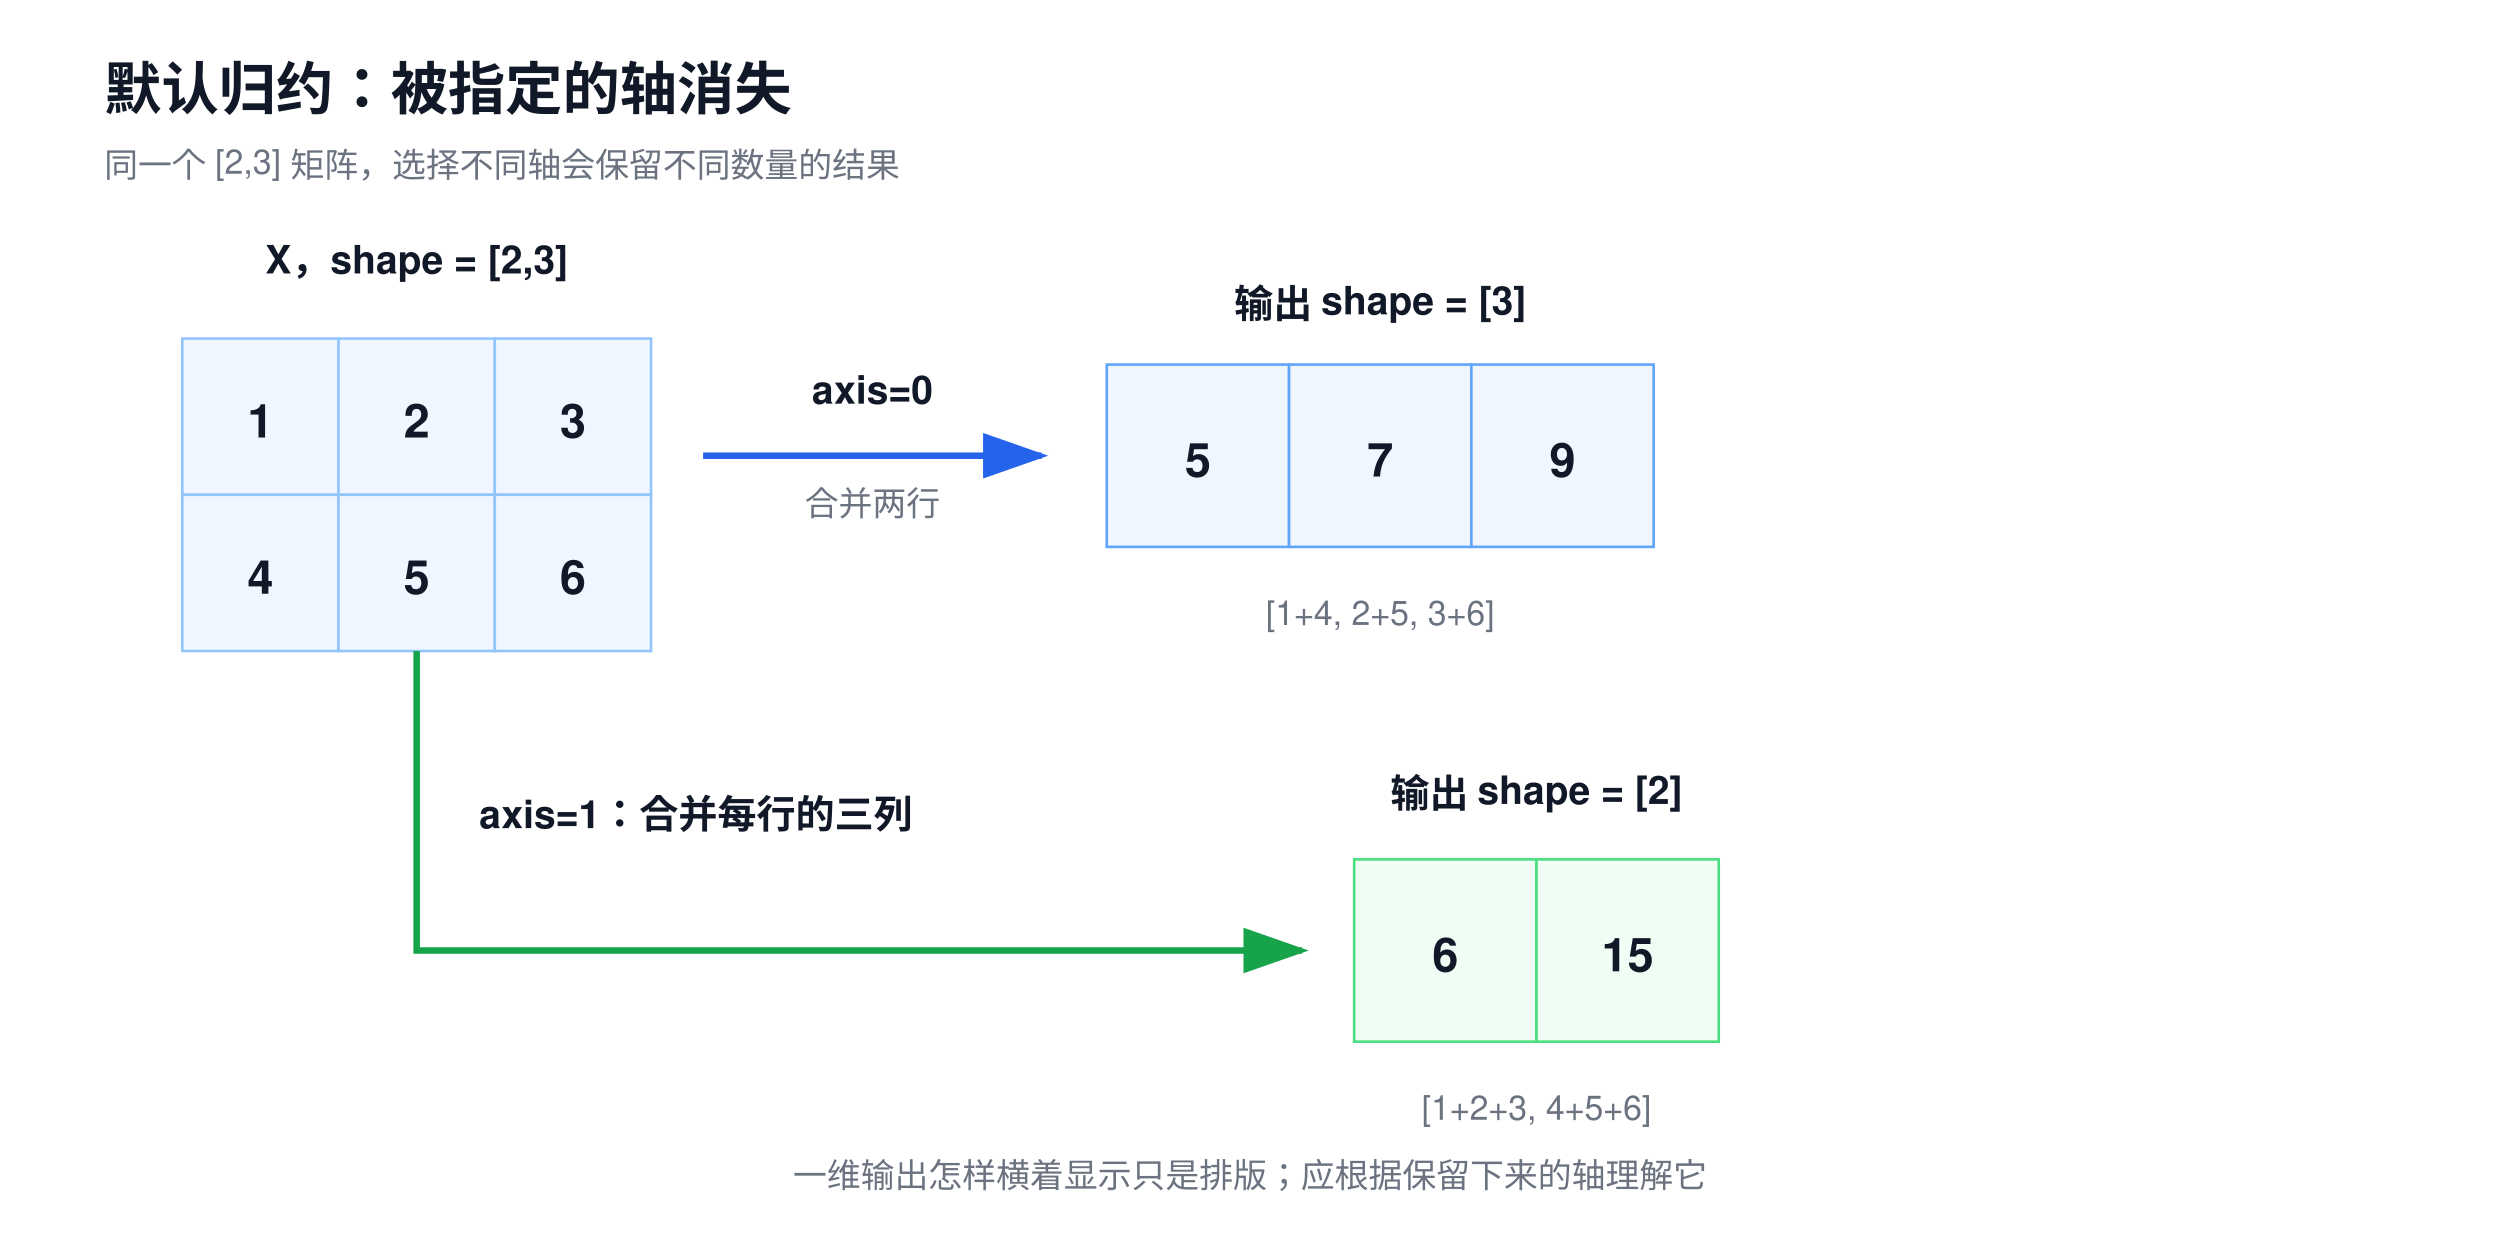
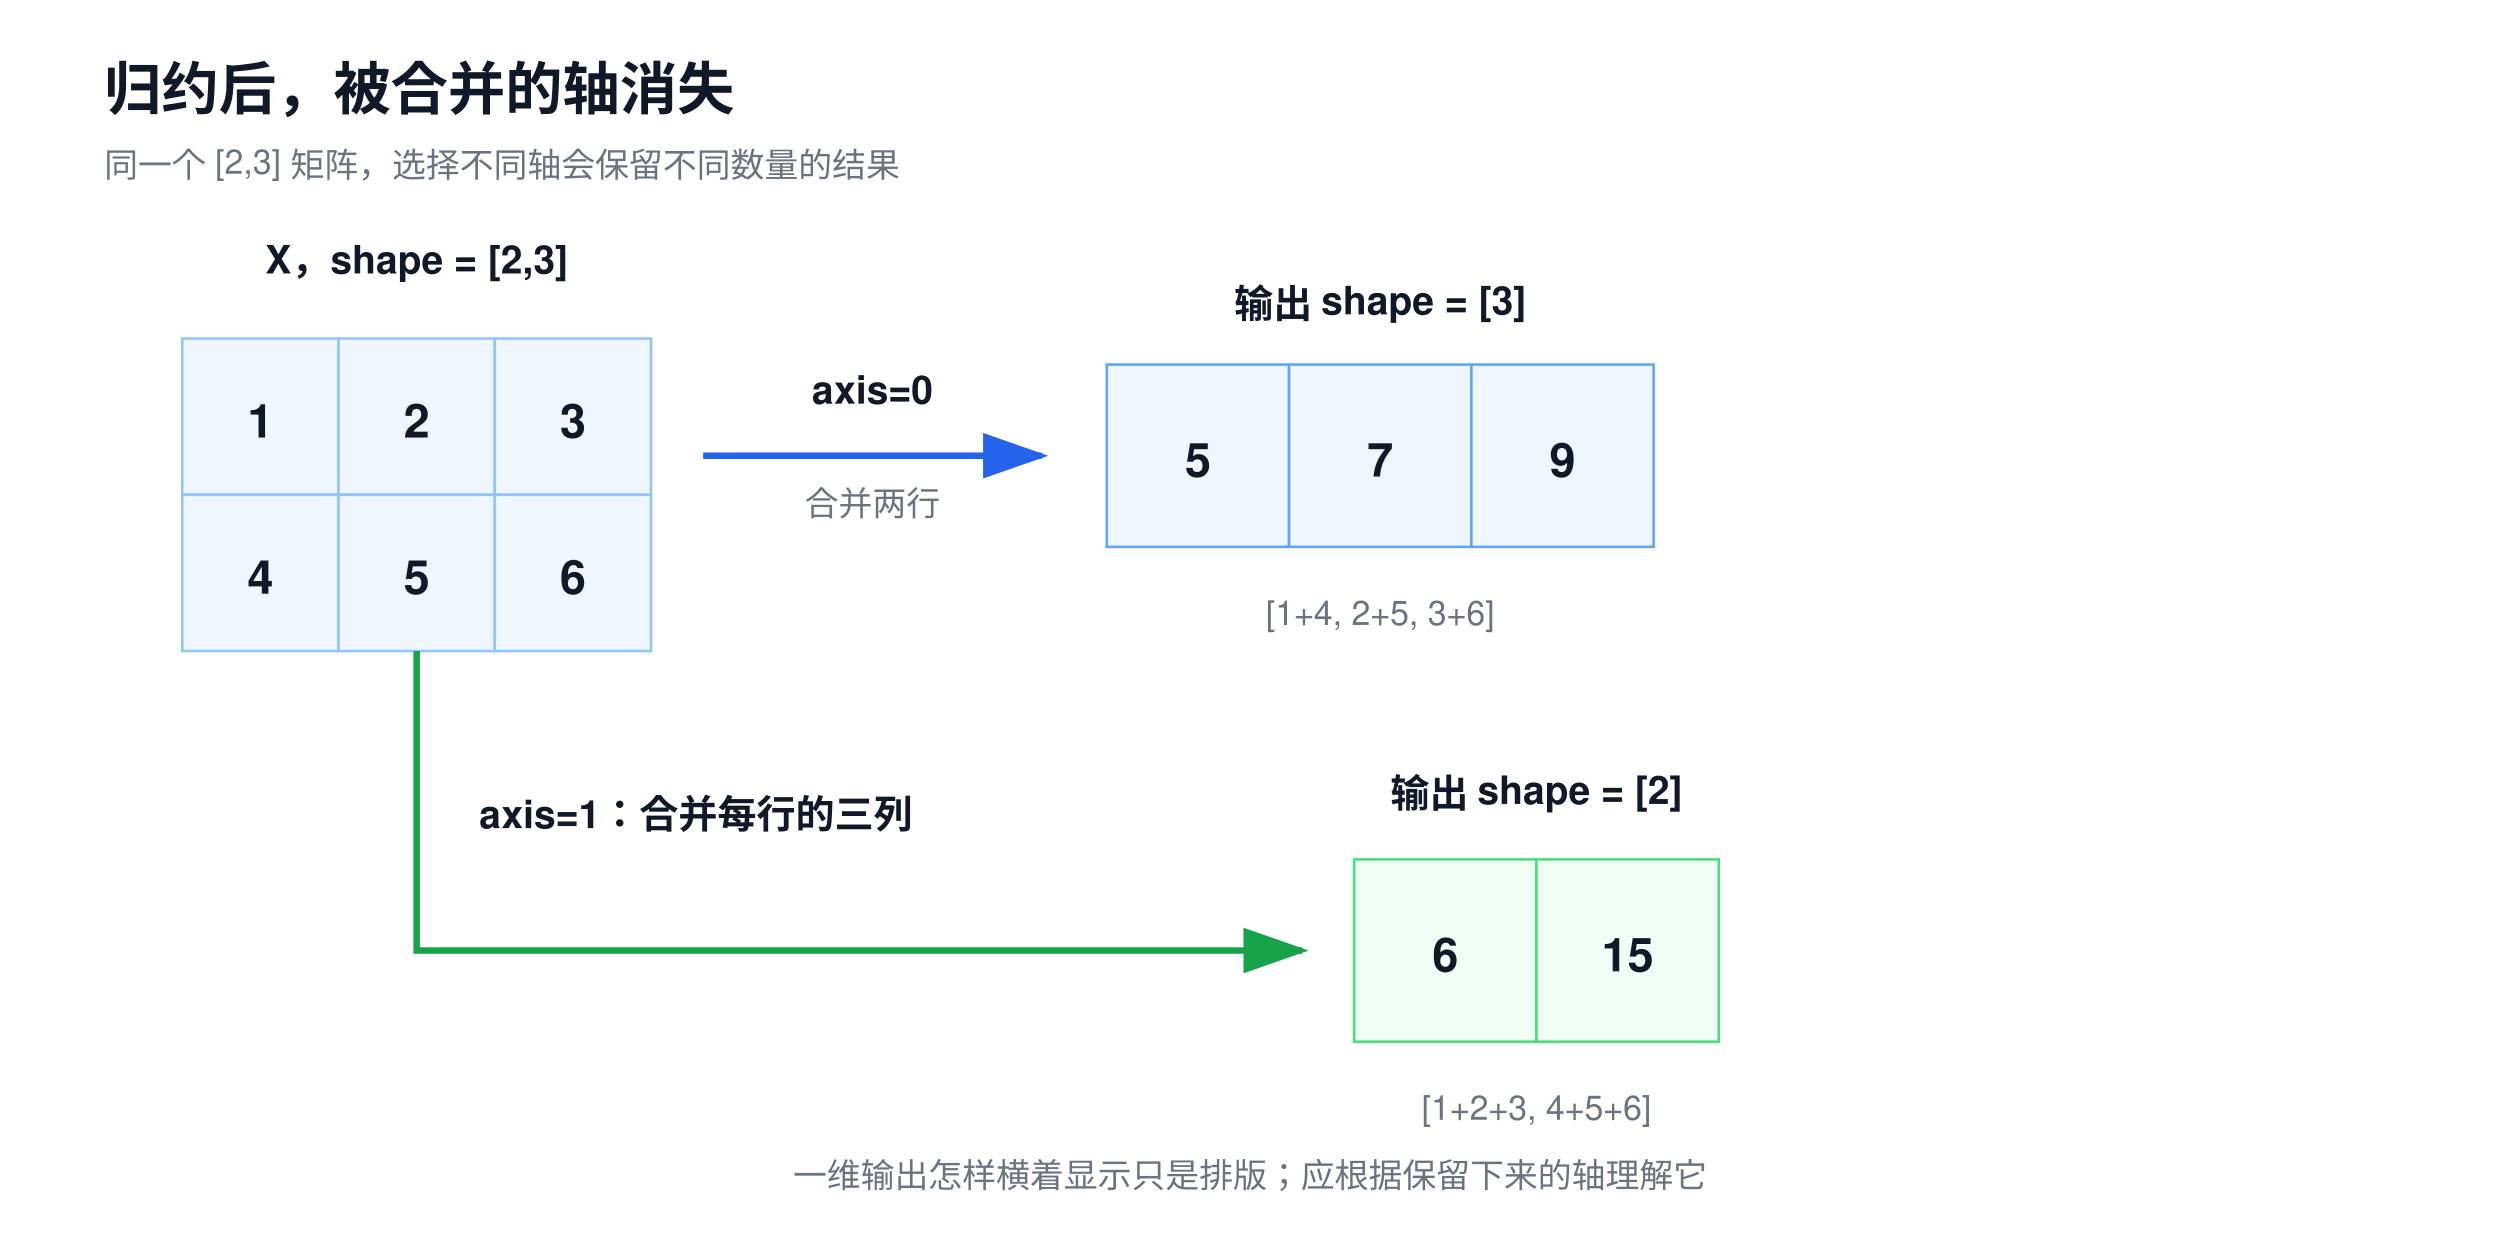
<svg xmlns="http://www.w3.org/2000/svg" viewBox="0 0 960 480" width="960" height="480" role="img" aria-labelledby="title desc">
  <style>
    text { font-family: 'Helvetica Neue', Helvetica, Arial, 'PingFang SC', 'Microsoft YaHei', sans-serif; fill: #111827; }
    .title { font-size: 22px; font-weight: 600; }
    .label { font-size: 15px; font-weight: 600; }
    .sub { font-size: 13px; fill: #6b7280; }
    .num { font-size: 18px; font-weight: 600; }
  </style>
  <defs>
    <marker id="blue-arrow" markerWidth="10" markerHeight="7" refX="9" refY="3.5" orient="auto">
      <polygon points="0 0,10 3.5,0 7" fill="#2563eb" />
    </marker>
    <marker id="green-arrow" markerWidth="10" markerHeight="7" refX="9" refY="3.5" orient="auto">
      <polygon points="0 0,10 3.5,0 7" fill="#16a34a" />
    </marker>
  </defs>
  <rect width="960" height="480" fill="#ffffff" />
-   <text x="40" y="42" class="title">默认归约：被指定的轴消失</text>
+   <text x="40" y="42" class="title">归约后，被合并的轴消失</text>
  <text x="40" y="68" class="sub">同一个 [2,3] 矩阵，选择不同轴会保留不同数量的结果</text>
  <g transform="translate(70,130)">
    <text x="90" y="-25" text-anchor="middle" class="label">X，shape = [2,3]</text>
    <g fill="#eff6ff" stroke="#93c5fd">
      <rect x="0" y="0" width="60" height="60" />
      <rect x="60" y="0" width="60" height="60" />
      <rect x="120" y="0" width="60" height="60" />
      <rect x="0" y="60" width="60" height="60" />
      <rect x="60" y="60" width="60" height="60" />
      <rect x="120" y="60" width="60" height="60" />
    </g>
    <text x="30" y="38" text-anchor="middle" class="num">1</text>
    <text x="90" y="38" text-anchor="middle" class="num">2</text>
    <text x="150" y="38" text-anchor="middle" class="num">3</text>
    <text x="30" y="98" text-anchor="middle" class="num">4</text>
    <text x="90" y="98" text-anchor="middle" class="num">5</text>
    <text x="150" y="98" text-anchor="middle" class="num">6</text>
  </g>
  <path d="M270 175 H400" fill="none" stroke="#2563eb" stroke-width="2.5" marker-end="url(#blue-arrow)" />
  <text x="335" y="155" text-anchor="middle" class="label">axis=0</text>
  <text x="335" y="198" text-anchor="middle" class="sub">合并两行</text>
  <g transform="translate(425,140)">
    <text x="105" y="-18" text-anchor="middle" class="label">输出 shape = [3]</text>
    <g fill="#eff6ff" stroke="#60a5fa">
      <rect x="0" y="0" width="70" height="70" />
      <rect x="70" y="0" width="70" height="70" />
      <rect x="140" y="0" width="70" height="70" />
    </g>
    <text x="35" y="43" text-anchor="middle" class="num">5</text>
    <text x="105" y="43" text-anchor="middle" class="num">7</text>
    <text x="175" y="43" text-anchor="middle" class="num">9</text>
    <text x="105" y="100" text-anchor="middle" class="sub">[1+4, 2+5, 3+6]</text>
  </g>
  <path d="M160 250 V365 H500" fill="none" stroke="#16a34a" stroke-width="2.5" marker-end="url(#green-arrow)" />
  <text x="184" y="318" class="label">axis=1：合并每行的三列</text>
  <g transform="translate(520,330)">
    <text x="70" y="-20" text-anchor="middle" class="label">输出 shape = [2]</text>
    <g fill="#f0fdf4" stroke="#4ade80">
      <rect x="0" y="0" width="70" height="70" />
      <rect x="70" y="0" width="70" height="70" />
    </g>
    <text x="35" y="43" text-anchor="middle" class="num">6</text>
    <text x="105" y="43" text-anchor="middle" class="num">15</text>
    <text x="70" y="100" text-anchor="middle" class="sub">[1+2+3, 4+5+6]</text>
  </g>
  <text x="480" y="456" text-anchor="middle" class="sub">一维输出怎样横着显示只是排版；应根据保留下来的轴理解它</text>
</svg>
